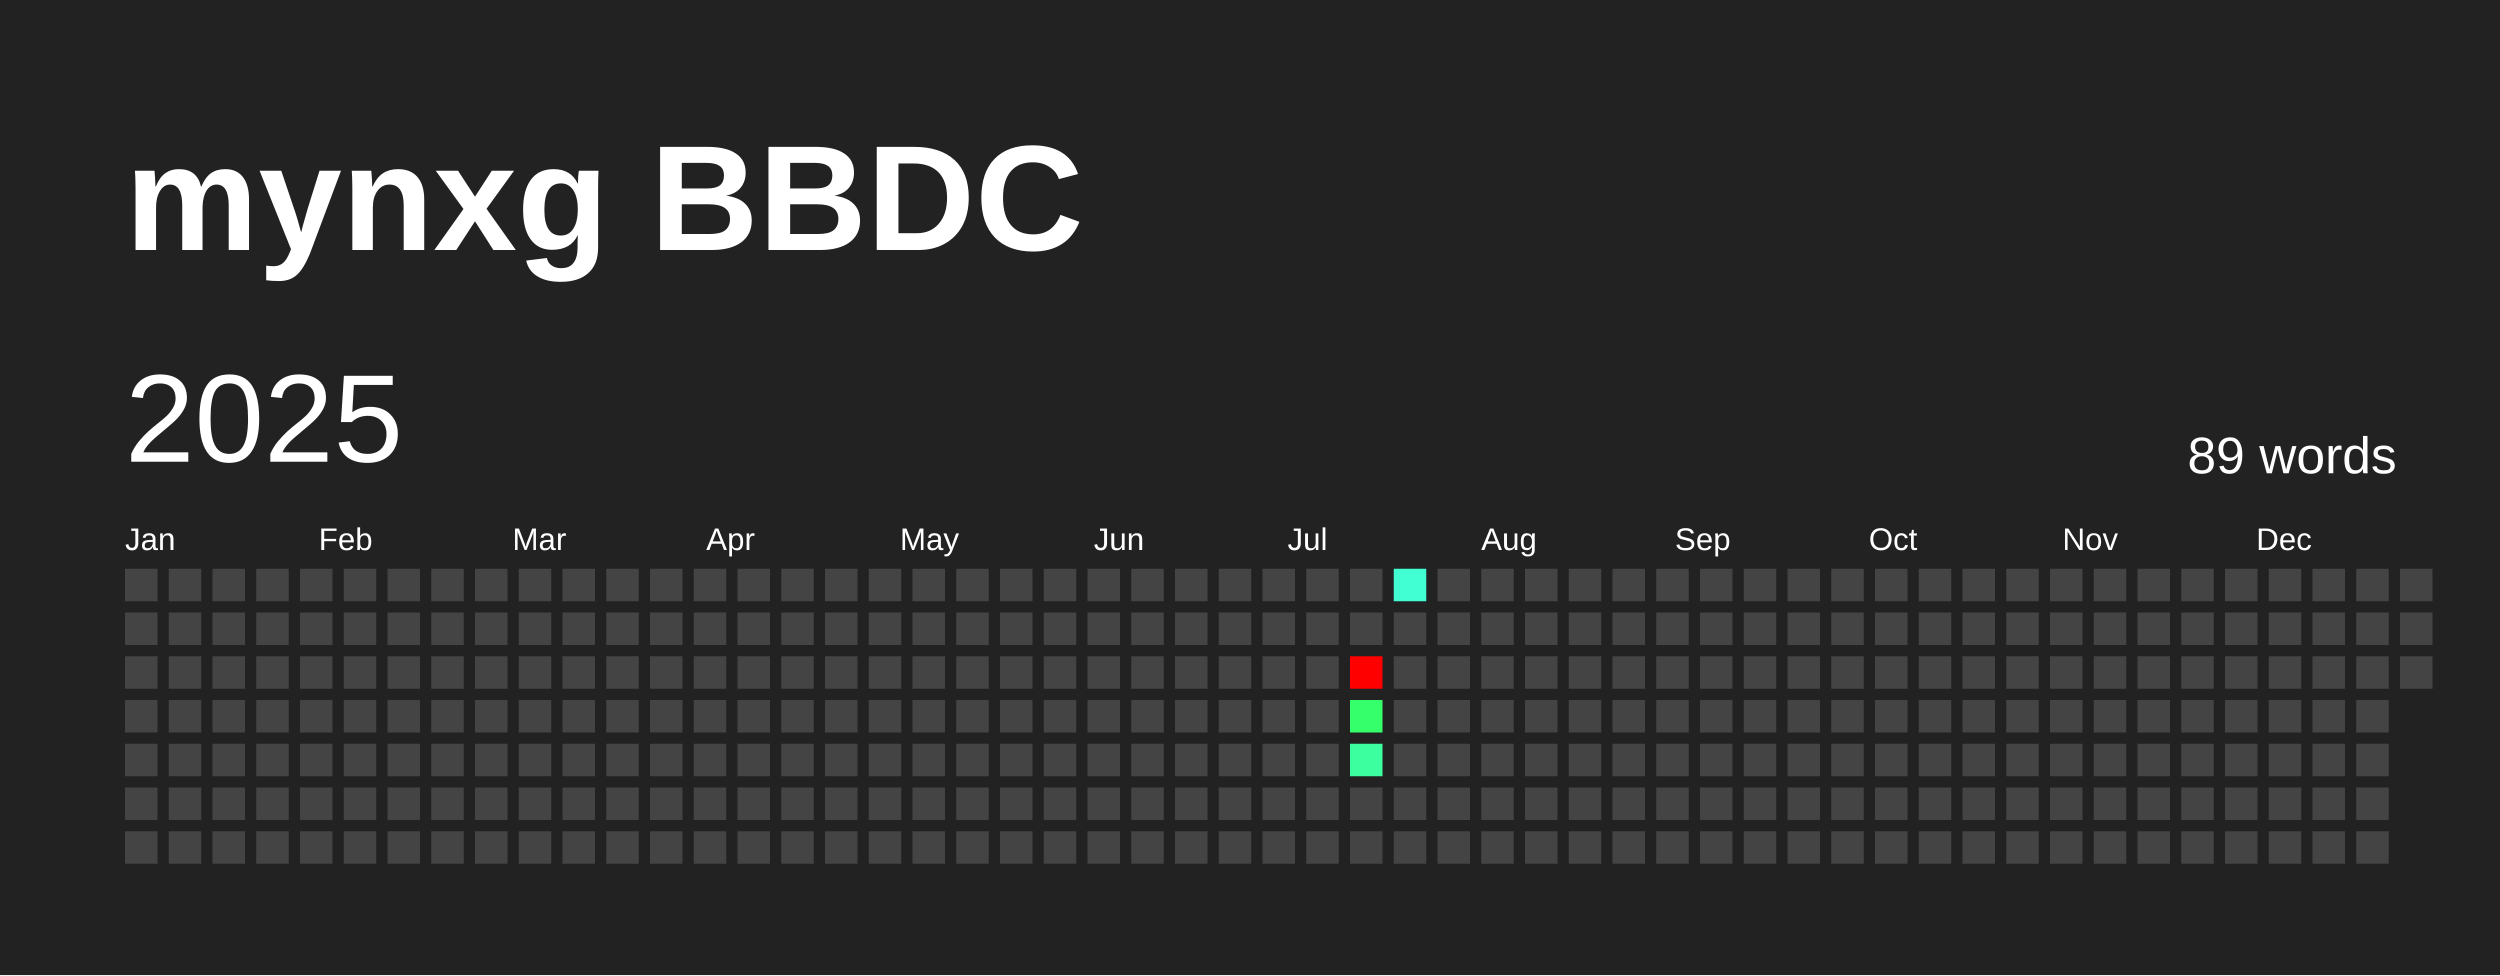
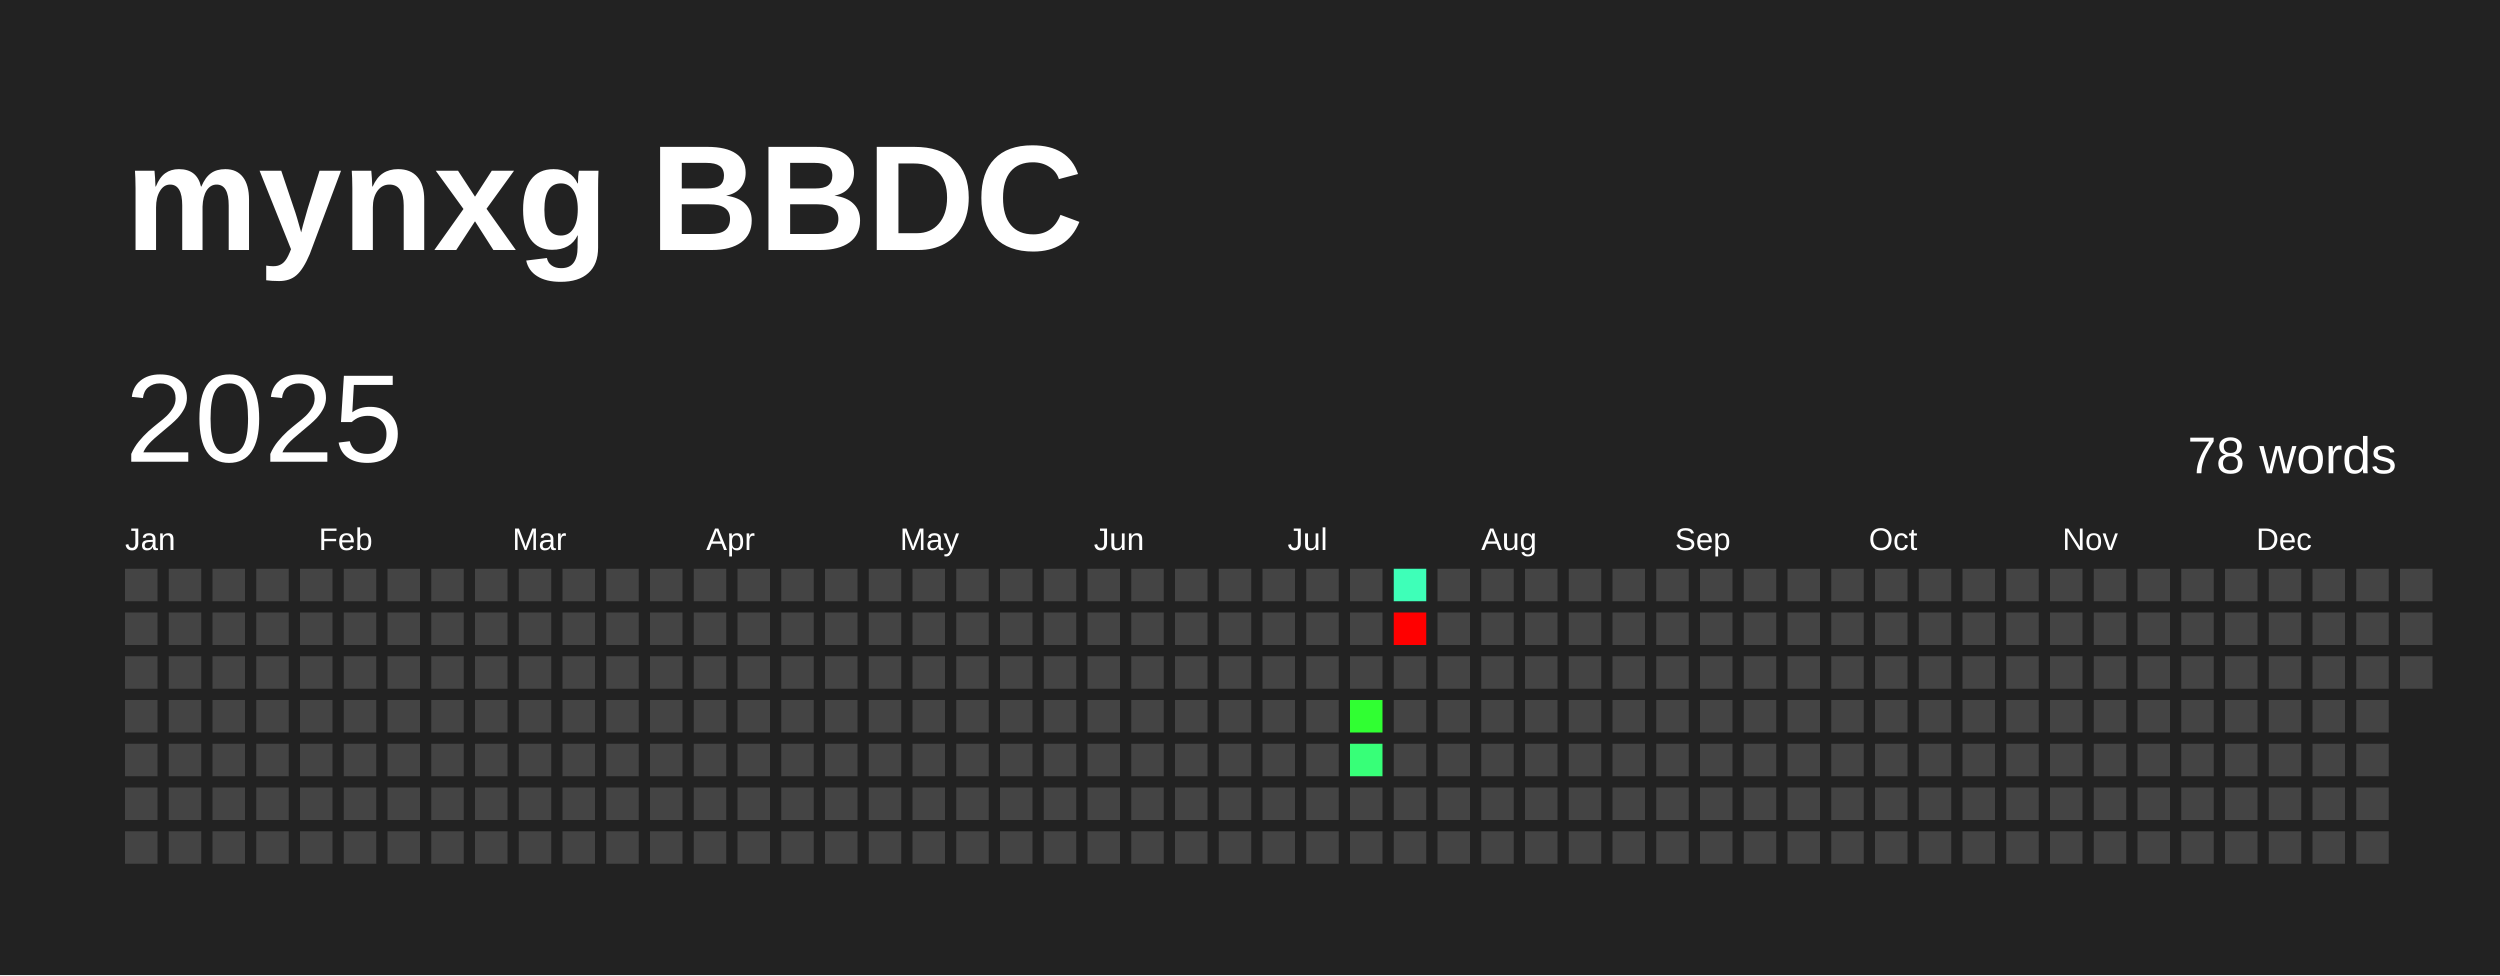
<svg xmlns="http://www.w3.org/2000/svg" baseProfile="full" height="78mm" version="1.1" viewBox="0,0,200,78" width="200mm">
  <defs />
  <rect fill="#222222" height="78" width="200" x="0" y="0" />
  <text fill="#FFFFFF" style="font-size:12px; font-family:Arial; font-weight:bold;" x="10" y="20">mynxg BBDC</text>
  <text dominant-baseline="hanging" fill="#FFFFFF" style="font-size:10.0px; font-family:Arial;" x="10" y="30">2025</text>
-   <text dominant-baseline="hanging" fill="#FFFFFF" style="font-size:4.125px; font-family:Arial;" x="175" y="35">89 words</text>
+   <text dominant-baseline="hanging" fill="#FFFFFF" style="font-size:4.125px; font-family:Arial;" x="175" y="35">78 words</text>
  <text fill="#FFFFFF" style="font-size:2.5px; font-family:Arial" x="10.0" y="44">Jan</text>
  <text fill="#FFFFFF" style="font-size:2.5px; font-family:Arial" x="25.5" y="44">Feb</text>
  <text fill="#FFFFFF" style="font-size:2.5px; font-family:Arial" x="41.0" y="44">Mar</text>
  <text fill="#FFFFFF" style="font-size:2.5px; font-family:Arial" x="56.5" y="44">Apr</text>
  <text fill="#FFFFFF" style="font-size:2.5px; font-family:Arial" x="72.0" y="44">May</text>
  <text fill="#FFFFFF" style="font-size:2.5px; font-family:Arial" x="87.5" y="44">Jun</text>
  <text fill="#FFFFFF" style="font-size:2.5px; font-family:Arial" x="103.0" y="44">Jul</text>
  <text fill="#FFFFFF" style="font-size:2.5px; font-family:Arial" x="118.5" y="44">Aug</text>
  <text fill="#FFFFFF" style="font-size:2.5px; font-family:Arial" x="134.0" y="44">Sep</text>
  <text fill="#FFFFFF" style="font-size:2.5px; font-family:Arial" x="149.5" y="44">Oct</text>
  <text fill="#FFFFFF" style="font-size:2.5px; font-family:Arial" x="165.0" y="44">Nov</text>
  <text fill="#FFFFFF" style="font-size:2.5px; font-family:Arial" x="180.5" y="44">Dec</text>
  <rect fill="#444444" height="2.6" width="2.6" x="10.0" y="45.5" />
  <rect fill="#444444" height="2.6" width="2.6" x="10.0" y="49.0" />
  <rect fill="#444444" height="2.6" width="2.6" x="10.0" y="52.5" />
  <rect fill="#444444" height="2.6" width="2.6" x="10.0" y="56.0" />
  <rect fill="#444444" height="2.6" width="2.6" x="10.0" y="59.5" />
  <rect fill="#444444" height="2.6" width="2.6" x="10.0" y="63.0" />
  <rect fill="#444444" height="2.6" width="2.6" x="10.0" y="66.5" />
  <rect fill="#444444" height="2.6" width="2.6" x="13.5" y="45.5" />
  <rect fill="#444444" height="2.6" width="2.6" x="13.5" y="49.0" />
  <rect fill="#444444" height="2.6" width="2.6" x="13.5" y="52.5" />
  <rect fill="#444444" height="2.6" width="2.6" x="13.5" y="56.0" />
  <rect fill="#444444" height="2.6" width="2.6" x="13.5" y="59.5" />
  <rect fill="#444444" height="2.6" width="2.6" x="13.5" y="63.0" />
  <rect fill="#444444" height="2.6" width="2.6" x="13.5" y="66.5" />
  <rect fill="#444444" height="2.6" width="2.6" x="17.0" y="45.5" />
  <rect fill="#444444" height="2.6" width="2.6" x="17.0" y="49.0" />
  <rect fill="#444444" height="2.6" width="2.6" x="17.0" y="52.5" />
  <rect fill="#444444" height="2.6" width="2.6" x="17.0" y="56.0" />
  <rect fill="#444444" height="2.6" width="2.6" x="17.0" y="59.5" />
  <rect fill="#444444" height="2.6" width="2.6" x="17.0" y="63.0" />
  <rect fill="#444444" height="2.6" width="2.6" x="17.0" y="66.5" />
  <rect fill="#444444" height="2.6" width="2.6" x="20.5" y="45.5" />
  <rect fill="#444444" height="2.6" width="2.6" x="20.5" y="49.0" />
  <rect fill="#444444" height="2.6" width="2.6" x="20.5" y="52.5" />
  <rect fill="#444444" height="2.6" width="2.6" x="20.5" y="56.0" />
  <rect fill="#444444" height="2.6" width="2.6" x="20.5" y="59.5" />
  <rect fill="#444444" height="2.6" width="2.6" x="20.5" y="63.0" />
  <rect fill="#444444" height="2.6" width="2.6" x="20.5" y="66.5" />
  <rect fill="#444444" height="2.6" width="2.6" x="24.0" y="45.5" />
  <rect fill="#444444" height="2.6" width="2.6" x="24.0" y="49.0" />
  <rect fill="#444444" height="2.6" width="2.6" x="24.0" y="52.5" />
  <rect fill="#444444" height="2.6" width="2.6" x="24.0" y="56.0" />
  <rect fill="#444444" height="2.6" width="2.6" x="24.0" y="59.5" />
  <rect fill="#444444" height="2.6" width="2.6" x="24.0" y="63.0" />
  <rect fill="#444444" height="2.6" width="2.6" x="24.0" y="66.5" />
  <rect fill="#444444" height="2.6" width="2.6" x="27.5" y="45.5" />
  <rect fill="#444444" height="2.6" width="2.6" x="27.5" y="49.0" />
  <rect fill="#444444" height="2.6" width="2.6" x="27.5" y="52.5" />
  <rect fill="#444444" height="2.6" width="2.6" x="27.5" y="56.0" />
  <rect fill="#444444" height="2.6" width="2.6" x="27.5" y="59.5" />
  <rect fill="#444444" height="2.6" width="2.6" x="27.5" y="63.0" />
  <rect fill="#444444" height="2.6" width="2.6" x="27.5" y="66.5" />
  <rect fill="#444444" height="2.6" width="2.6" x="31.0" y="45.5" />
  <rect fill="#444444" height="2.6" width="2.6" x="31.0" y="49.0" />
  <rect fill="#444444" height="2.6" width="2.6" x="31.0" y="52.5" />
  <rect fill="#444444" height="2.6" width="2.6" x="31.0" y="56.0" />
  <rect fill="#444444" height="2.6" width="2.6" x="31.0" y="59.5" />
  <rect fill="#444444" height="2.6" width="2.6" x="31.0" y="63.0" />
  <rect fill="#444444" height="2.6" width="2.6" x="31.0" y="66.5" />
  <rect fill="#444444" height="2.6" width="2.6" x="34.5" y="45.5" />
  <rect fill="#444444" height="2.6" width="2.6" x="34.5" y="49.0" />
  <rect fill="#444444" height="2.6" width="2.6" x="34.5" y="52.5" />
  <rect fill="#444444" height="2.6" width="2.6" x="34.5" y="56.0" />
  <rect fill="#444444" height="2.6" width="2.6" x="34.5" y="59.5" />
  <rect fill="#444444" height="2.6" width="2.6" x="34.5" y="63.0" />
  <rect fill="#444444" height="2.6" width="2.6" x="34.5" y="66.5" />
  <rect fill="#444444" height="2.6" width="2.6" x="38.0" y="45.5" />
  <rect fill="#444444" height="2.6" width="2.6" x="38.0" y="49.0" />
  <rect fill="#444444" height="2.6" width="2.6" x="38.0" y="52.5" />
  <rect fill="#444444" height="2.6" width="2.6" x="38.0" y="56.0" />
  <rect fill="#444444" height="2.6" width="2.6" x="38.0" y="59.5" />
  <rect fill="#444444" height="2.6" width="2.6" x="38.0" y="63.0" />
  <rect fill="#444444" height="2.6" width="2.6" x="38.0" y="66.5" />
  <rect fill="#444444" height="2.6" width="2.6" x="41.5" y="45.5" />
  <rect fill="#444444" height="2.6" width="2.6" x="41.5" y="49.0" />
  <rect fill="#444444" height="2.6" width="2.6" x="41.5" y="52.5" />
  <rect fill="#444444" height="2.6" width="2.6" x="41.5" y="56.0" />
  <rect fill="#444444" height="2.6" width="2.6" x="41.5" y="59.5" />
  <rect fill="#444444" height="2.6" width="2.6" x="41.5" y="63.0" />
  <rect fill="#444444" height="2.6" width="2.6" x="41.5" y="66.5" />
  <rect fill="#444444" height="2.6" width="2.6" x="45.0" y="45.5" />
  <rect fill="#444444" height="2.6" width="2.6" x="45.0" y="49.0" />
  <rect fill="#444444" height="2.6" width="2.6" x="45.0" y="52.5" />
  <rect fill="#444444" height="2.6" width="2.6" x="45.0" y="56.0" />
  <rect fill="#444444" height="2.6" width="2.6" x="45.0" y="59.5" />
  <rect fill="#444444" height="2.6" width="2.6" x="45.0" y="63.0" />
  <rect fill="#444444" height="2.6" width="2.6" x="45.0" y="66.5" />
  <rect fill="#444444" height="2.6" width="2.6" x="48.5" y="45.5" />
  <rect fill="#444444" height="2.6" width="2.6" x="48.5" y="49.0" />
  <rect fill="#444444" height="2.6" width="2.6" x="48.5" y="52.5" />
  <rect fill="#444444" height="2.6" width="2.6" x="48.5" y="56.0" />
  <rect fill="#444444" height="2.6" width="2.6" x="48.5" y="59.5" />
  <rect fill="#444444" height="2.6" width="2.6" x="48.5" y="63.0" />
  <rect fill="#444444" height="2.6" width="2.6" x="48.5" y="66.5" />
  <rect fill="#444444" height="2.6" width="2.6" x="52.0" y="45.5" />
  <rect fill="#444444" height="2.6" width="2.6" x="52.0" y="49.0" />
  <rect fill="#444444" height="2.6" width="2.6" x="52.0" y="52.5" />
  <rect fill="#444444" height="2.6" width="2.6" x="52.0" y="56.0" />
  <rect fill="#444444" height="2.6" width="2.6" x="52.0" y="59.5" />
  <rect fill="#444444" height="2.6" width="2.6" x="52.0" y="63.0" />
  <rect fill="#444444" height="2.6" width="2.6" x="52.0" y="66.5" />
  <rect fill="#444444" height="2.6" width="2.6" x="55.5" y="45.5" />
  <rect fill="#444444" height="2.6" width="2.6" x="55.5" y="49.0" />
  <rect fill="#444444" height="2.6" width="2.6" x="55.5" y="52.5" />
  <rect fill="#444444" height="2.6" width="2.6" x="55.5" y="56.0" />
  <rect fill="#444444" height="2.6" width="2.6" x="55.5" y="59.5" />
  <rect fill="#444444" height="2.6" width="2.6" x="55.5" y="63.0" />
  <rect fill="#444444" height="2.6" width="2.6" x="55.5" y="66.5" />
  <rect fill="#444444" height="2.6" width="2.6" x="59.0" y="45.5" />
  <rect fill="#444444" height="2.6" width="2.6" x="59.0" y="49.0" />
  <rect fill="#444444" height="2.6" width="2.6" x="59.0" y="52.5" />
  <rect fill="#444444" height="2.6" width="2.6" x="59.0" y="56.0" />
  <rect fill="#444444" height="2.6" width="2.6" x="59.0" y="59.5" />
  <rect fill="#444444" height="2.6" width="2.6" x="59.0" y="63.0" />
  <rect fill="#444444" height="2.6" width="2.6" x="59.0" y="66.5" />
  <rect fill="#444444" height="2.6" width="2.6" x="62.5" y="45.5" />
  <rect fill="#444444" height="2.6" width="2.6" x="62.5" y="49.0" />
  <rect fill="#444444" height="2.6" width="2.6" x="62.5" y="52.5" />
  <rect fill="#444444" height="2.6" width="2.6" x="62.5" y="56.0" />
  <rect fill="#444444" height="2.6" width="2.6" x="62.5" y="59.5" />
  <rect fill="#444444" height="2.6" width="2.6" x="62.5" y="63.0" />
  <rect fill="#444444" height="2.6" width="2.6" x="62.5" y="66.5" />
  <rect fill="#444444" height="2.6" width="2.6" x="66.0" y="45.5" />
  <rect fill="#444444" height="2.6" width="2.6" x="66.0" y="49.0" />
  <rect fill="#444444" height="2.6" width="2.6" x="66.0" y="52.5" />
  <rect fill="#444444" height="2.6" width="2.6" x="66.0" y="56.0" />
  <rect fill="#444444" height="2.6" width="2.6" x="66.0" y="59.5" />
  <rect fill="#444444" height="2.6" width="2.6" x="66.0" y="63.0" />
  <rect fill="#444444" height="2.6" width="2.6" x="66.0" y="66.5" />
  <rect fill="#444444" height="2.6" width="2.6" x="69.5" y="45.5" />
  <rect fill="#444444" height="2.6" width="2.6" x="69.5" y="49.0" />
  <rect fill="#444444" height="2.6" width="2.6" x="69.5" y="52.5" />
  <rect fill="#444444" height="2.6" width="2.6" x="69.5" y="56.0" />
  <rect fill="#444444" height="2.6" width="2.6" x="69.5" y="59.5" />
  <rect fill="#444444" height="2.6" width="2.6" x="69.5" y="63.0" />
  <rect fill="#444444" height="2.6" width="2.6" x="69.5" y="66.5" />
  <rect fill="#444444" height="2.6" width="2.6" x="73.0" y="45.5" />
  <rect fill="#444444" height="2.6" width="2.6" x="73.0" y="49.0" />
  <rect fill="#444444" height="2.6" width="2.6" x="73.0" y="52.5" />
  <rect fill="#444444" height="2.6" width="2.6" x="73.0" y="56.0" />
  <rect fill="#444444" height="2.6" width="2.6" x="73.0" y="59.5" />
  <rect fill="#444444" height="2.6" width="2.6" x="73.0" y="63.0" />
  <rect fill="#444444" height="2.6" width="2.6" x="73.0" y="66.5" />
  <rect fill="#444444" height="2.6" width="2.6" x="76.5" y="45.5" />
  <rect fill="#444444" height="2.6" width="2.6" x="76.5" y="49.0" />
  <rect fill="#444444" height="2.6" width="2.6" x="76.5" y="52.5" />
  <rect fill="#444444" height="2.6" width="2.6" x="76.5" y="56.0" />
  <rect fill="#444444" height="2.6" width="2.6" x="76.5" y="59.5" />
  <rect fill="#444444" height="2.6" width="2.6" x="76.5" y="63.0" />
  <rect fill="#444444" height="2.6" width="2.6" x="76.5" y="66.5" />
  <rect fill="#444444" height="2.6" width="2.6" x="80.0" y="45.5" />
  <rect fill="#444444" height="2.6" width="2.6" x="80.0" y="49.0" />
  <rect fill="#444444" height="2.6" width="2.6" x="80.0" y="52.5" />
  <rect fill="#444444" height="2.6" width="2.6" x="80.0" y="56.0" />
  <rect fill="#444444" height="2.6" width="2.6" x="80.0" y="59.5" />
  <rect fill="#444444" height="2.6" width="2.6" x="80.0" y="63.0" />
  <rect fill="#444444" height="2.6" width="2.6" x="80.0" y="66.5" />
  <rect fill="#444444" height="2.6" width="2.6" x="83.5" y="45.5" />
  <rect fill="#444444" height="2.6" width="2.6" x="83.5" y="49.0" />
  <rect fill="#444444" height="2.6" width="2.6" x="83.5" y="52.5" />
  <rect fill="#444444" height="2.6" width="2.6" x="83.5" y="56.0" />
  <rect fill="#444444" height="2.6" width="2.6" x="83.5" y="59.5" />
  <rect fill="#444444" height="2.6" width="2.6" x="83.5" y="63.0" />
  <rect fill="#444444" height="2.6" width="2.6" x="83.5" y="66.5" />
  <rect fill="#444444" height="2.6" width="2.6" x="87.0" y="45.5" />
  <rect fill="#444444" height="2.6" width="2.6" x="87.0" y="49.0" />
  <rect fill="#444444" height="2.6" width="2.6" x="87.0" y="52.5" />
  <rect fill="#444444" height="2.6" width="2.6" x="87.0" y="56.0" />
  <rect fill="#444444" height="2.6" width="2.6" x="87.0" y="59.5" />
  <rect fill="#444444" height="2.6" width="2.6" x="87.0" y="63.0" />
  <rect fill="#444444" height="2.6" width="2.6" x="87.0" y="66.5" />
  <rect fill="#444444" height="2.6" width="2.6" x="90.5" y="45.5" />
  <rect fill="#444444" height="2.6" width="2.6" x="90.5" y="49.0" />
  <rect fill="#444444" height="2.6" width="2.6" x="90.5" y="52.5" />
  <rect fill="#444444" height="2.6" width="2.6" x="90.5" y="56.0" />
  <rect fill="#444444" height="2.6" width="2.6" x="90.5" y="59.5" />
  <rect fill="#444444" height="2.6" width="2.6" x="90.5" y="63.0" />
  <rect fill="#444444" height="2.6" width="2.6" x="90.5" y="66.5" />
  <rect fill="#444444" height="2.6" width="2.6" x="94.0" y="45.5" />
  <rect fill="#444444" height="2.6" width="2.6" x="94.0" y="49.0" />
  <rect fill="#444444" height="2.6" width="2.6" x="94.0" y="52.5" />
  <rect fill="#444444" height="2.6" width="2.6" x="94.0" y="56.0" />
  <rect fill="#444444" height="2.6" width="2.6" x="94.0" y="59.5" />
  <rect fill="#444444" height="2.6" width="2.6" x="94.0" y="63.0" />
  <rect fill="#444444" height="2.6" width="2.6" x="94.0" y="66.5" />
  <rect fill="#444444" height="2.6" width="2.6" x="97.5" y="45.5" />
  <rect fill="#444444" height="2.6" width="2.6" x="97.5" y="49.0" />
  <rect fill="#444444" height="2.6" width="2.6" x="97.5" y="52.5" />
  <rect fill="#444444" height="2.6" width="2.6" x="97.5" y="56.0" />
  <rect fill="#444444" height="2.6" width="2.6" x="97.5" y="59.5" />
  <rect fill="#444444" height="2.6" width="2.6" x="97.5" y="63.0" />
  <rect fill="#444444" height="2.6" width="2.6" x="97.5" y="66.5" />
  <rect fill="#444444" height="2.6" width="2.6" x="101.0" y="45.5" />
  <rect fill="#444444" height="2.6" width="2.6" x="101.0" y="49.0" />
  <rect fill="#444444" height="2.6" width="2.6" x="101.0" y="52.5" />
  <rect fill="#444444" height="2.6" width="2.6" x="101.0" y="56.0" />
  <rect fill="#444444" height="2.6" width="2.6" x="101.0" y="59.5" />
  <rect fill="#444444" height="2.6" width="2.6" x="101.0" y="63.0" />
  <rect fill="#444444" height="2.6" width="2.6" x="101.0" y="66.5" />
  <rect fill="#444444" height="2.6" width="2.6" x="104.5" y="45.5" />
  <rect fill="#444444" height="2.6" width="2.6" x="104.5" y="49.0" />
  <rect fill="#444444" height="2.6" width="2.6" x="104.5" y="52.5" />
  <rect fill="#444444" height="2.6" width="2.6" x="104.5" y="56.0" />
  <rect fill="#444444" height="2.6" width="2.6" x="104.5" y="59.5" />
  <rect fill="#444444" height="2.6" width="2.6" x="104.5" y="63.0" />
  <rect fill="#444444" height="2.6" width="2.6" x="104.5" y="66.5" />
  <rect fill="#444444" height="2.6" width="2.6" x="108.0" y="45.5" />
  <rect fill="#444444" height="2.6" width="2.6" x="108.0" y="49.0" />
-   <rect fill="red" height="2.6" width="2.6" x="108.0" y="52.5" />
-   <rect fill="#36ff6c" height="2.6" width="2.6" x="108.0" y="56.0" />
-   <rect fill="#3cffa0" height="2.6" width="2.6" x="108.0" y="59.5" />
+   <rect fill="#444444" height="2.6" width="2.6" x="108.0" y="52.5" />
+   <rect fill="#30ff32" height="2.6" width="2.6" x="108.0" y="56.0" />
+   <rect fill="#37ff78" height="2.6" width="2.6" x="108.0" y="59.5" />
  <rect fill="#444444" height="2.6" width="2.6" x="108.0" y="63.0" />
  <rect fill="#444444" height="2.6" width="2.6" x="108.0" y="66.5" />
-   <rect fill="#41ffd2" height="2.6" width="2.6" x="111.5" y="45.5" />
-   <rect fill="#444444" height="2.6" width="2.6" x="111.5" y="49.0" />
+   <rect fill="#3effb8" height="2.6" width="2.6" x="111.5" y="45.5" />
+   <rect fill="red" height="2.6" width="2.6" x="111.5" y="49.0" />
  <rect fill="#444444" height="2.6" width="2.6" x="111.5" y="52.5" />
  <rect fill="#444444" height="2.6" width="2.6" x="111.5" y="56.0" />
  <rect fill="#444444" height="2.6" width="2.6" x="111.5" y="59.5" />
  <rect fill="#444444" height="2.6" width="2.6" x="111.5" y="63.0" />
  <rect fill="#444444" height="2.6" width="2.6" x="111.5" y="66.5" />
  <rect fill="#444444" height="2.6" width="2.6" x="115.0" y="45.5" />
  <rect fill="#444444" height="2.6" width="2.6" x="115.0" y="49.0" />
  <rect fill="#444444" height="2.6" width="2.6" x="115.0" y="52.5" />
  <rect fill="#444444" height="2.6" width="2.6" x="115.0" y="56.0" />
  <rect fill="#444444" height="2.6" width="2.6" x="115.0" y="59.5" />
  <rect fill="#444444" height="2.6" width="2.6" x="115.0" y="63.0" />
  <rect fill="#444444" height="2.6" width="2.6" x="115.0" y="66.5" />
  <rect fill="#444444" height="2.6" width="2.6" x="118.5" y="45.5" />
  <rect fill="#444444" height="2.6" width="2.6" x="118.5" y="49.0" />
  <rect fill="#444444" height="2.6" width="2.6" x="118.5" y="52.5" />
  <rect fill="#444444" height="2.6" width="2.6" x="118.5" y="56.0" />
  <rect fill="#444444" height="2.6" width="2.6" x="118.5" y="59.5" />
  <rect fill="#444444" height="2.6" width="2.6" x="118.5" y="63.0" />
  <rect fill="#444444" height="2.6" width="2.6" x="118.5" y="66.5" />
  <rect fill="#444444" height="2.6" width="2.6" x="122.0" y="45.5" />
  <rect fill="#444444" height="2.6" width="2.6" x="122.0" y="49.0" />
  <rect fill="#444444" height="2.6" width="2.6" x="122.0" y="52.5" />
  <rect fill="#444444" height="2.6" width="2.6" x="122.0" y="56.0" />
  <rect fill="#444444" height="2.6" width="2.6" x="122.0" y="59.5" />
  <rect fill="#444444" height="2.6" width="2.6" x="122.0" y="63.0" />
  <rect fill="#444444" height="2.6" width="2.6" x="122.0" y="66.5" />
  <rect fill="#444444" height="2.6" width="2.6" x="125.5" y="45.5" />
  <rect fill="#444444" height="2.6" width="2.6" x="125.5" y="49.0" />
  <rect fill="#444444" height="2.6" width="2.6" x="125.5" y="52.5" />
  <rect fill="#444444" height="2.6" width="2.6" x="125.5" y="56.0" />
  <rect fill="#444444" height="2.6" width="2.6" x="125.5" y="59.5" />
  <rect fill="#444444" height="2.6" width="2.6" x="125.5" y="63.0" />
  <rect fill="#444444" height="2.6" width="2.6" x="125.5" y="66.5" />
  <rect fill="#444444" height="2.6" width="2.6" x="129.0" y="45.5" />
  <rect fill="#444444" height="2.6" width="2.6" x="129.0" y="49.0" />
  <rect fill="#444444" height="2.6" width="2.6" x="129.0" y="52.5" />
  <rect fill="#444444" height="2.6" width="2.6" x="129.0" y="56.0" />
  <rect fill="#444444" height="2.6" width="2.6" x="129.0" y="59.5" />
  <rect fill="#444444" height="2.6" width="2.6" x="129.0" y="63.0" />
  <rect fill="#444444" height="2.6" width="2.6" x="129.0" y="66.5" />
  <rect fill="#444444" height="2.6" width="2.6" x="132.5" y="45.5" />
  <rect fill="#444444" height="2.6" width="2.6" x="132.5" y="49.0" />
  <rect fill="#444444" height="2.6" width="2.6" x="132.5" y="52.5" />
  <rect fill="#444444" height="2.6" width="2.6" x="132.5" y="56.0" />
  <rect fill="#444444" height="2.6" width="2.6" x="132.5" y="59.5" />
  <rect fill="#444444" height="2.6" width="2.6" x="132.5" y="63.0" />
  <rect fill="#444444" height="2.6" width="2.6" x="132.5" y="66.5" />
  <rect fill="#444444" height="2.6" width="2.6" x="136.0" y="45.5" />
  <rect fill="#444444" height="2.6" width="2.6" x="136.0" y="49.0" />
  <rect fill="#444444" height="2.6" width="2.6" x="136.0" y="52.5" />
  <rect fill="#444444" height="2.6" width="2.6" x="136.0" y="56.0" />
  <rect fill="#444444" height="2.6" width="2.6" x="136.0" y="59.5" />
  <rect fill="#444444" height="2.6" width="2.6" x="136.0" y="63.0" />
  <rect fill="#444444" height="2.6" width="2.6" x="136.0" y="66.5" />
  <rect fill="#444444" height="2.6" width="2.6" x="139.5" y="45.5" />
  <rect fill="#444444" height="2.6" width="2.6" x="139.5" y="49.0" />
  <rect fill="#444444" height="2.6" width="2.6" x="139.5" y="52.5" />
  <rect fill="#444444" height="2.6" width="2.6" x="139.5" y="56.0" />
  <rect fill="#444444" height="2.6" width="2.6" x="139.5" y="59.5" />
  <rect fill="#444444" height="2.6" width="2.6" x="139.5" y="63.0" />
  <rect fill="#444444" height="2.6" width="2.6" x="139.5" y="66.5" />
  <rect fill="#444444" height="2.6" width="2.6" x="143.0" y="45.5" />
  <rect fill="#444444" height="2.6" width="2.6" x="143.0" y="49.0" />
  <rect fill="#444444" height="2.6" width="2.6" x="143.0" y="52.5" />
  <rect fill="#444444" height="2.6" width="2.6" x="143.0" y="56.0" />
  <rect fill="#444444" height="2.6" width="2.6" x="143.0" y="59.5" />
  <rect fill="#444444" height="2.6" width="2.6" x="143.0" y="63.0" />
  <rect fill="#444444" height="2.6" width="2.6" x="143.0" y="66.5" />
  <rect fill="#444444" height="2.6" width="2.6" x="146.5" y="45.5" />
  <rect fill="#444444" height="2.6" width="2.6" x="146.5" y="49.0" />
  <rect fill="#444444" height="2.6" width="2.6" x="146.5" y="52.5" />
  <rect fill="#444444" height="2.6" width="2.6" x="146.5" y="56.0" />
  <rect fill="#444444" height="2.6" width="2.6" x="146.5" y="59.5" />
  <rect fill="#444444" height="2.6" width="2.6" x="146.5" y="63.0" />
  <rect fill="#444444" height="2.6" width="2.6" x="146.5" y="66.5" />
  <rect fill="#444444" height="2.6" width="2.6" x="150.0" y="45.5" />
  <rect fill="#444444" height="2.6" width="2.6" x="150.0" y="49.0" />
  <rect fill="#444444" height="2.6" width="2.6" x="150.0" y="52.5" />
  <rect fill="#444444" height="2.6" width="2.6" x="150.0" y="56.0" />
  <rect fill="#444444" height="2.6" width="2.6" x="150.0" y="59.5" />
  <rect fill="#444444" height="2.6" width="2.6" x="150.0" y="63.0" />
  <rect fill="#444444" height="2.6" width="2.6" x="150.0" y="66.5" />
  <rect fill="#444444" height="2.6" width="2.6" x="153.5" y="45.5" />
  <rect fill="#444444" height="2.6" width="2.6" x="153.5" y="49.0" />
  <rect fill="#444444" height="2.6" width="2.6" x="153.5" y="52.5" />
  <rect fill="#444444" height="2.6" width="2.6" x="153.5" y="56.0" />
  <rect fill="#444444" height="2.6" width="2.6" x="153.5" y="59.5" />
  <rect fill="#444444" height="2.6" width="2.6" x="153.5" y="63.0" />
  <rect fill="#444444" height="2.6" width="2.6" x="153.5" y="66.5" />
  <rect fill="#444444" height="2.6" width="2.6" x="157.0" y="45.5" />
  <rect fill="#444444" height="2.6" width="2.6" x="157.0" y="49.0" />
  <rect fill="#444444" height="2.6" width="2.6" x="157.0" y="52.5" />
  <rect fill="#444444" height="2.6" width="2.6" x="157.0" y="56.0" />
  <rect fill="#444444" height="2.6" width="2.6" x="157.0" y="59.5" />
  <rect fill="#444444" height="2.6" width="2.6" x="157.0" y="63.0" />
  <rect fill="#444444" height="2.6" width="2.6" x="157.0" y="66.5" />
  <rect fill="#444444" height="2.6" width="2.6" x="160.5" y="45.5" />
  <rect fill="#444444" height="2.6" width="2.6" x="160.5" y="49.0" />
  <rect fill="#444444" height="2.6" width="2.6" x="160.5" y="52.5" />
  <rect fill="#444444" height="2.6" width="2.6" x="160.5" y="56.0" />
  <rect fill="#444444" height="2.6" width="2.6" x="160.5" y="59.5" />
  <rect fill="#444444" height="2.6" width="2.6" x="160.5" y="63.0" />
  <rect fill="#444444" height="2.6" width="2.6" x="160.5" y="66.5" />
  <rect fill="#444444" height="2.6" width="2.6" x="164.0" y="45.5" />
  <rect fill="#444444" height="2.6" width="2.6" x="164.0" y="49.0" />
  <rect fill="#444444" height="2.6" width="2.6" x="164.0" y="52.5" />
  <rect fill="#444444" height="2.6" width="2.6" x="164.0" y="56.0" />
  <rect fill="#444444" height="2.6" width="2.6" x="164.0" y="59.5" />
  <rect fill="#444444" height="2.6" width="2.6" x="164.0" y="63.0" />
  <rect fill="#444444" height="2.6" width="2.6" x="164.0" y="66.5" />
  <rect fill="#444444" height="2.6" width="2.6" x="167.5" y="45.5" />
  <rect fill="#444444" height="2.6" width="2.6" x="167.5" y="49.0" />
  <rect fill="#444444" height="2.6" width="2.6" x="167.5" y="52.5" />
  <rect fill="#444444" height="2.6" width="2.6" x="167.5" y="56.0" />
  <rect fill="#444444" height="2.6" width="2.6" x="167.5" y="59.5" />
  <rect fill="#444444" height="2.6" width="2.6" x="167.5" y="63.0" />
  <rect fill="#444444" height="2.6" width="2.6" x="167.5" y="66.5" />
  <rect fill="#444444" height="2.6" width="2.6" x="171.0" y="45.5" />
  <rect fill="#444444" height="2.6" width="2.6" x="171.0" y="49.0" />
  <rect fill="#444444" height="2.6" width="2.6" x="171.0" y="52.5" />
  <rect fill="#444444" height="2.6" width="2.6" x="171.0" y="56.0" />
  <rect fill="#444444" height="2.6" width="2.6" x="171.0" y="59.5" />
  <rect fill="#444444" height="2.6" width="2.6" x="171.0" y="63.0" />
  <rect fill="#444444" height="2.6" width="2.6" x="171.0" y="66.5" />
  <rect fill="#444444" height="2.6" width="2.6" x="174.5" y="45.5" />
  <rect fill="#444444" height="2.6" width="2.6" x="174.5" y="49.0" />
  <rect fill="#444444" height="2.6" width="2.6" x="174.5" y="52.5" />
  <rect fill="#444444" height="2.6" width="2.6" x="174.5" y="56.0" />
  <rect fill="#444444" height="2.6" width="2.6" x="174.5" y="59.5" />
  <rect fill="#444444" height="2.6" width="2.6" x="174.5" y="63.0" />
  <rect fill="#444444" height="2.6" width="2.6" x="174.5" y="66.5" />
  <rect fill="#444444" height="2.6" width="2.6" x="178.0" y="45.5" />
  <rect fill="#444444" height="2.6" width="2.6" x="178.0" y="49.0" />
  <rect fill="#444444" height="2.6" width="2.6" x="178.0" y="52.5" />
  <rect fill="#444444" height="2.6" width="2.6" x="178.0" y="56.0" />
  <rect fill="#444444" height="2.6" width="2.6" x="178.0" y="59.5" />
  <rect fill="#444444" height="2.6" width="2.6" x="178.0" y="63.0" />
  <rect fill="#444444" height="2.6" width="2.6" x="178.0" y="66.5" />
  <rect fill="#444444" height="2.6" width="2.6" x="181.5" y="45.5" />
  <rect fill="#444444" height="2.6" width="2.6" x="181.5" y="49.0" />
  <rect fill="#444444" height="2.6" width="2.6" x="181.5" y="52.5" />
  <rect fill="#444444" height="2.6" width="2.6" x="181.5" y="56.0" />
  <rect fill="#444444" height="2.6" width="2.6" x="181.5" y="59.5" />
  <rect fill="#444444" height="2.6" width="2.6" x="181.5" y="63.0" />
  <rect fill="#444444" height="2.6" width="2.6" x="181.5" y="66.5" />
  <rect fill="#444444" height="2.6" width="2.6" x="185.0" y="45.5" />
  <rect fill="#444444" height="2.6" width="2.6" x="185.0" y="49.0" />
  <rect fill="#444444" height="2.6" width="2.6" x="185.0" y="52.5" />
  <rect fill="#444444" height="2.6" width="2.6" x="185.0" y="56.0" />
  <rect fill="#444444" height="2.6" width="2.6" x="185.0" y="59.5" />
  <rect fill="#444444" height="2.6" width="2.6" x="185.0" y="63.0" />
  <rect fill="#444444" height="2.6" width="2.6" x="185.0" y="66.5" />
  <rect fill="#444444" height="2.6" width="2.6" x="188.5" y="45.5" />
  <rect fill="#444444" height="2.6" width="2.6" x="188.5" y="49.0" />
  <rect fill="#444444" height="2.6" width="2.6" x="188.5" y="52.5" />
  <rect fill="#444444" height="2.6" width="2.6" x="188.5" y="56.0" />
  <rect fill="#444444" height="2.6" width="2.6" x="188.5" y="59.5" />
  <rect fill="#444444" height="2.6" width="2.6" x="188.5" y="63.0" />
  <rect fill="#444444" height="2.6" width="2.6" x="188.5" y="66.5" />
  <rect fill="#444444" height="2.6" width="2.6" x="192.0" y="45.5" />
  <rect fill="#444444" height="2.6" width="2.6" x="192.0" y="49.0" />
  <rect fill="#444444" height="2.6" width="2.6" x="192.0" y="52.5" />
</svg>
